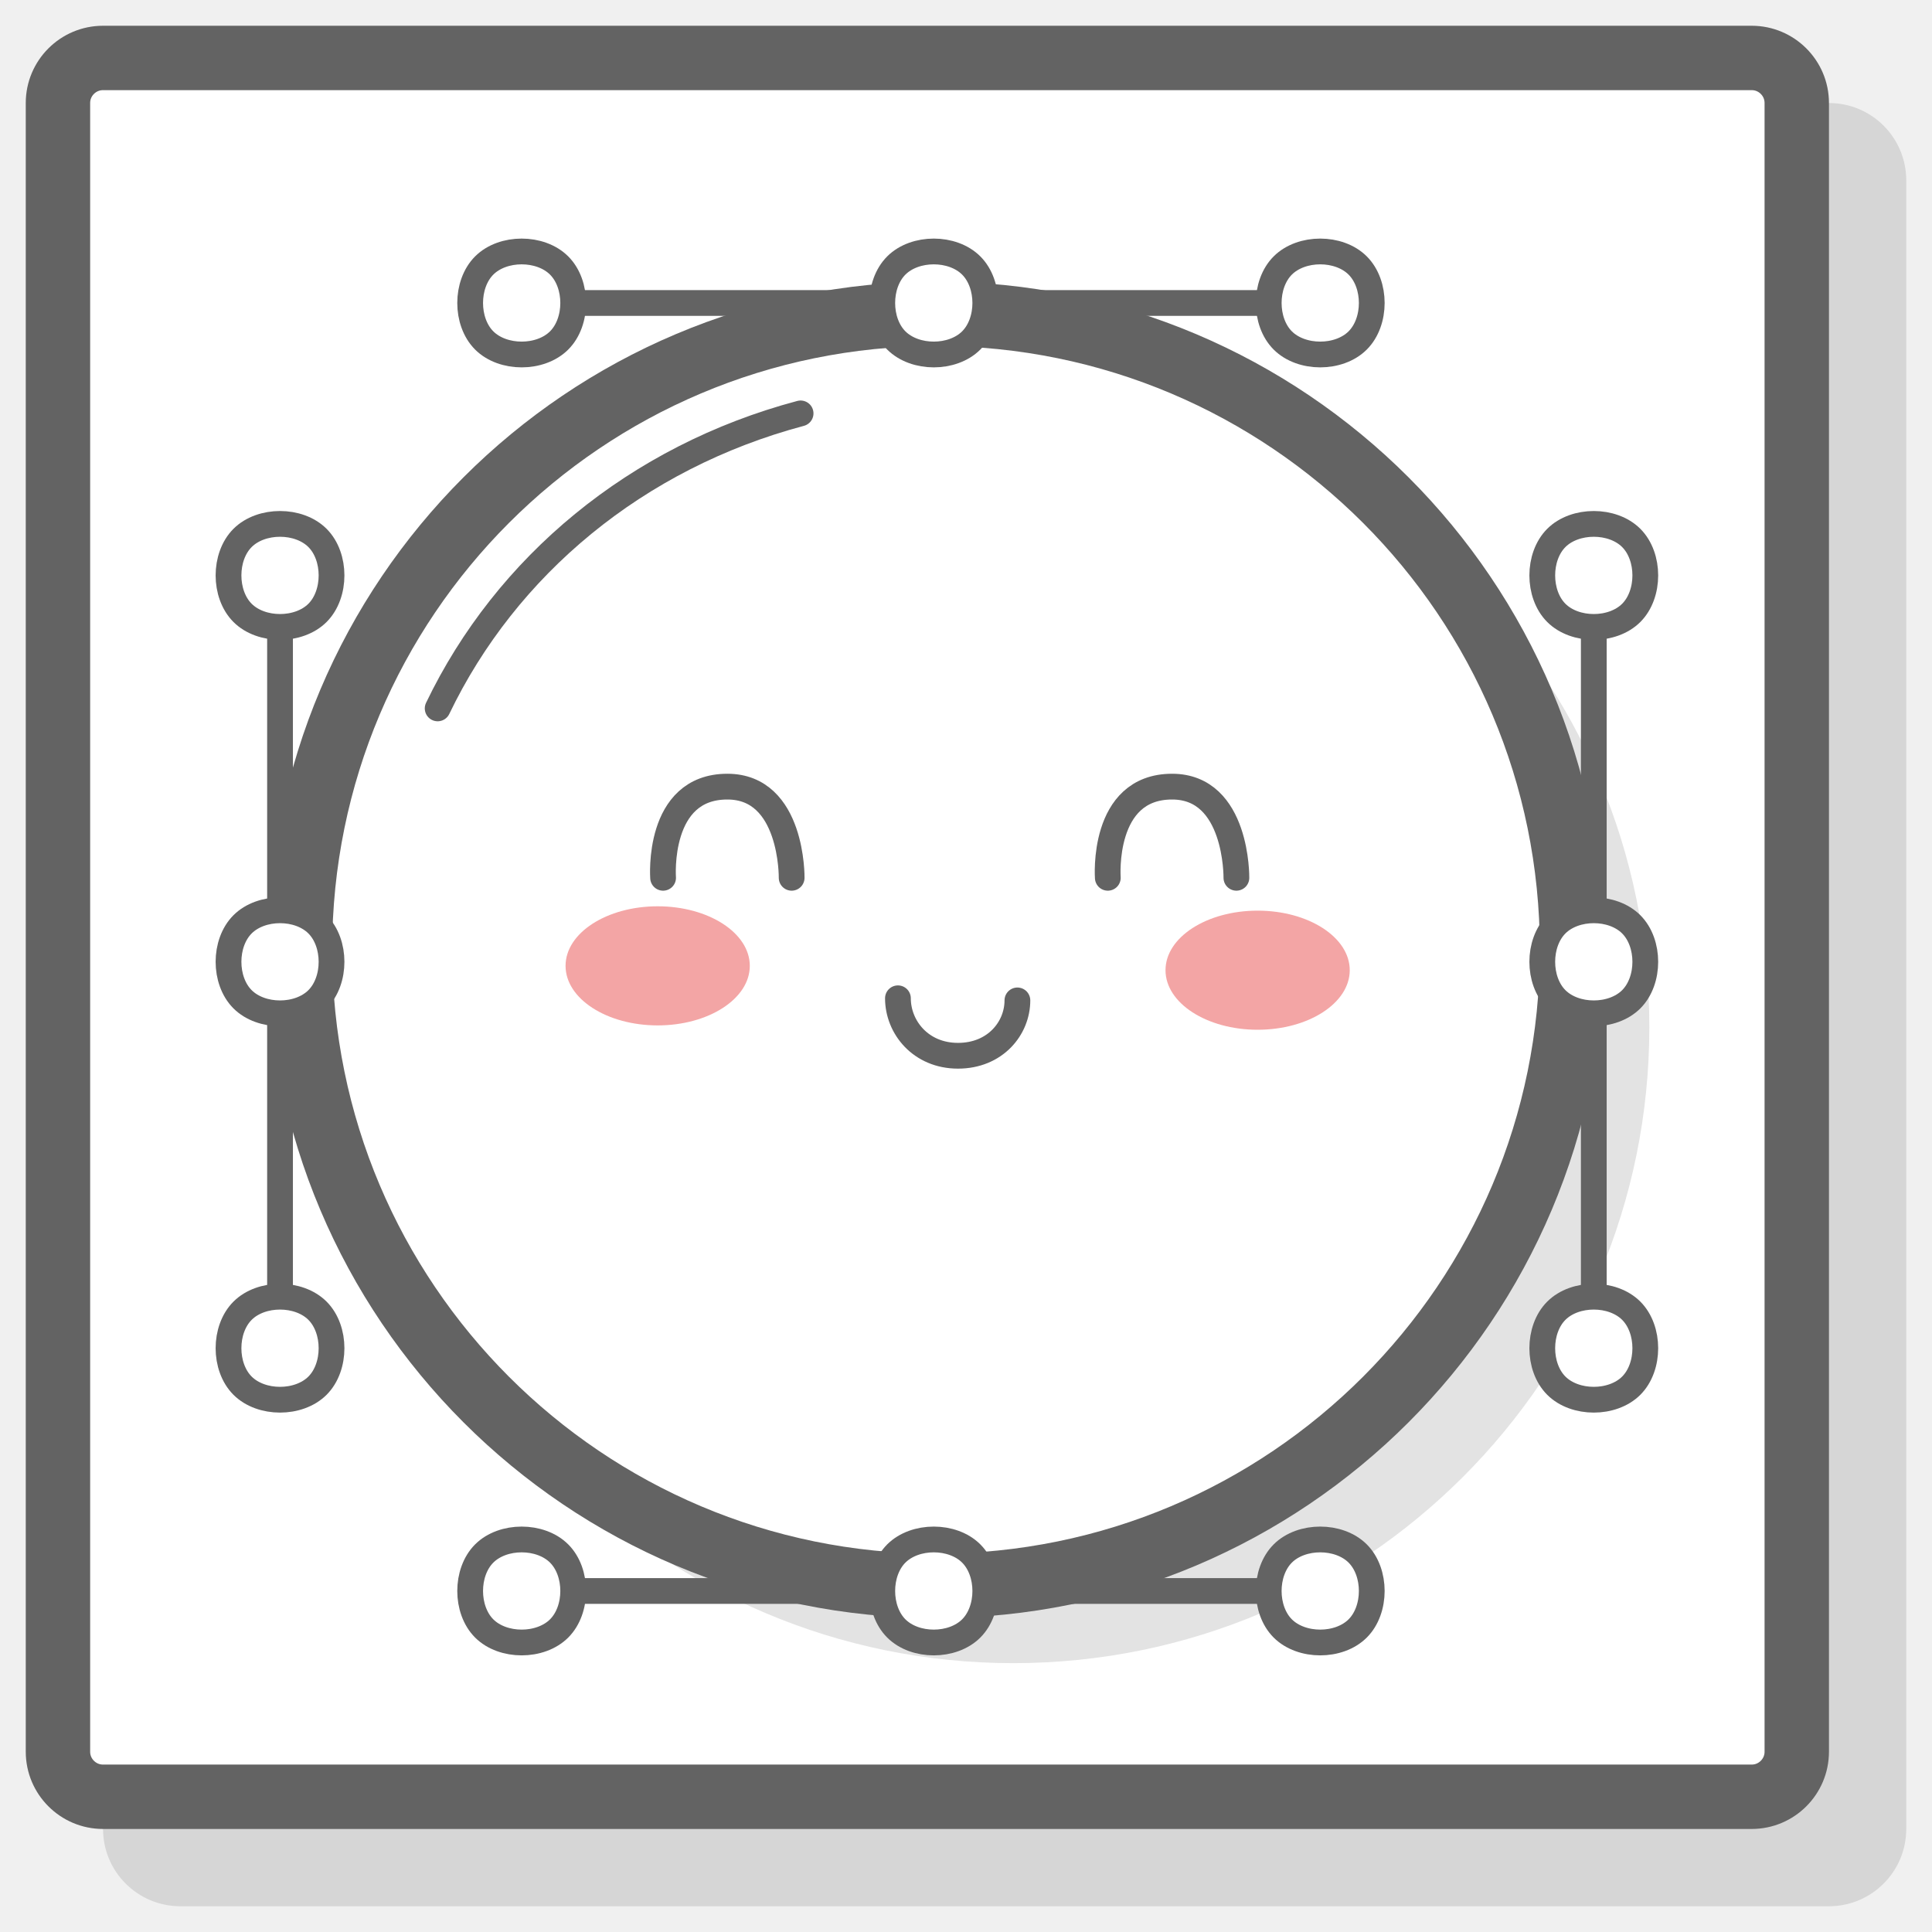
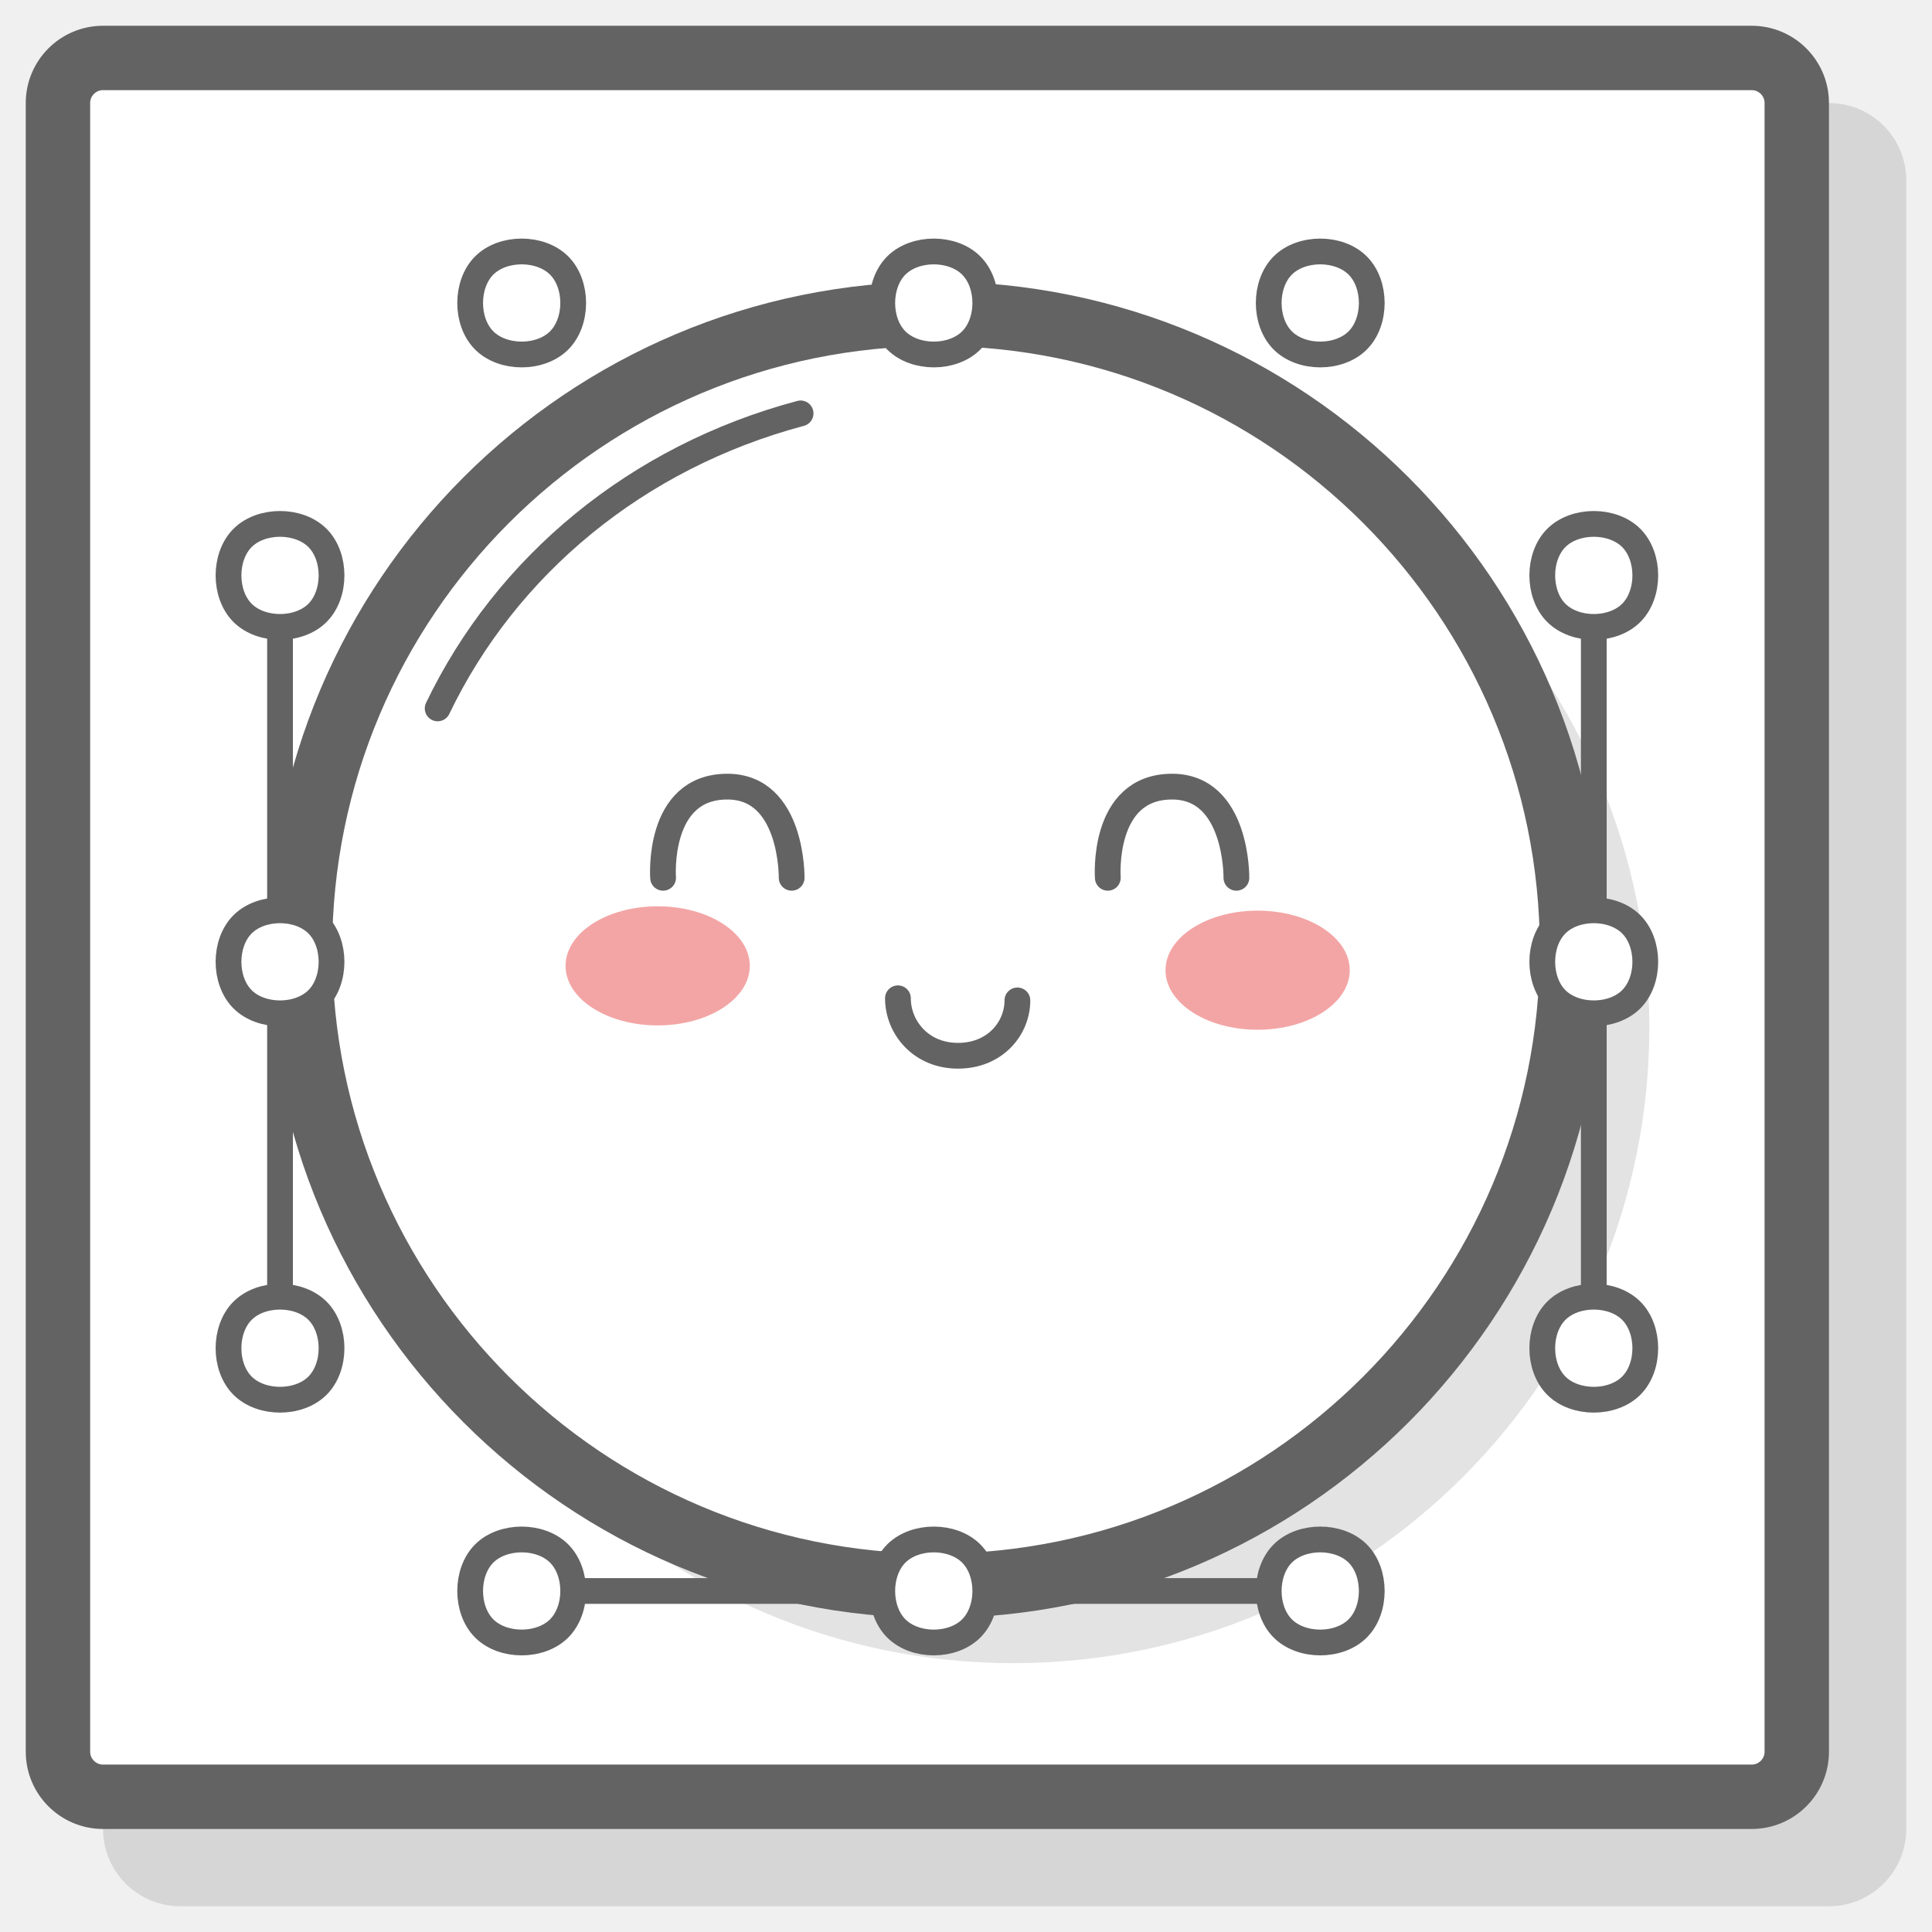
<svg xmlns="http://www.w3.org/2000/svg" xmlns:xlink="http://www.w3.org/1999/xlink" width="75px" height="75px" viewBox="0 0 75 75" version="1.1">
  <defs>
    <rect id="path-1" x="0" y="0" width="70" height="70" rx="3" />
    <mask id="mask-2" maskContentUnits="userSpaceOnUse" maskUnits="objectBoundingBox" x="0" y="0" width="70" height="70" fill="white">
      <use xlink:href="#path-1" />
    </mask>
  </defs>
  <g id="Page-1" stroke="none" stroke-width="1" fill="none" fill-rule="evenodd">
    <g id="mochi">
      <g id="Group-15" transform="translate(1, 1)">
        <rect id="Rectangle-68-Copy-7" fill="#414141" opacity="0.149" x="3" y="3" width="70" height="70" rx="3" />
        <use id="Rectangle-68" stroke="#636363" mask="url(#mask-2)" stroke-width="5" stroke-linecap="round" stroke-linejoin="round" fill="#FFFFFF" xlink:href="#path-1" />
        <g id="Group-9" transform="translate(7, 8)">
-           <path d="M12.709,2.762 L41.709,2.762 L12.709,2.762 Z" id="Path-41" stroke="#636363" stroke-linecap="round" stroke-linejoin="round" transform="translate(27.20879, 2.761668) scale(-1, 1) translate(-27.20879, -2.761668) " />
+           <path d="M12.709,2.762 L41.70s87955,2.762 L12.709,2.762 Z" id="Path-41" stroke="#636363" stroke-linecap="round" stroke-linejoin="round" transform="translate(27.20879, 2.761668) scale(-1, 1) translate(-27.20879, -2.761668) " />
          <g id="Group-7">
            <path d="M31.336,55.563 C44.972,55.563 56.027,44.508 56.027,30.872 C56.027,17.236 44.972,6.181 31.336,6.181 C17.699,6.181 6.645,17.236 6.645,30.872 C6.645,44.508 17.699,55.563 31.336,55.563 Z" id="Oval-31-Copy-5" fill="#414141" opacity="0.149" />
            <path d="M28.336,52.563 C41.972,52.563 53.027,41.508 53.027,27.872 C53.027,14.236 41.972,3.181 28.336,3.181 C14.699,3.181 3.645,14.236 3.645,27.872 C3.645,41.508 14.699,52.563 28.336,52.563 Z" id="Oval-31" stroke="#636363" stroke-width="2.5" fill="#FFFFFF" />
            <path d="M23.079,7.048 C16.707,8.745 11.645,12.97 8.99,18.5" id="Path-21" stroke="#636363" stroke-linecap="round" stroke-linejoin="round" />
            <ellipse id="Oval-32" fill="#F3A5A5" cx="40.821" cy="28.663" rx="3.576" ry="2.312" />
            <ellipse id="Oval-32" fill="#F3A5A5" cx="17.531" cy="28.494" rx="3.576" ry="2.312" />
            <path d="M39.371,27 L68.371,27 L39.371,27 Z" id="Path-41" stroke="#636363" stroke-linecap="round" stroke-linejoin="round" transform="translate(53.87066, 27) rotate(-270) translate(-53.87066, -27) " />
            <path d="M52.416,26.883 C53.143,26.156 54.598,26.156 55.325,26.883 C56.052,27.61 56.052,29.065 55.325,29.792 C54.598,30.519 53.143,30.519 52.416,29.792 C51.689,29.065 51.689,27.61 52.416,26.883 Z" id="Rectangle-30" stroke="#636363" stroke-linecap="round" stroke-linejoin="round" fill="#FFFFFF" transform="translate(53.87066, 28.33738) rotate(-270) translate(-53.87066, -28.33738) " />
            <path d="M52.416,11.883 C53.143,11.156 54.598,11.156 55.325,11.883 C56.052,12.61 56.052,14.065 55.325,14.792 C54.598,15.519 53.143,15.519 52.416,14.792 C51.689,14.065 51.689,12.61 52.416,11.883 Z" id="Rectangle-30" stroke="#636363" stroke-linecap="round" stroke-linejoin="round" fill="#FFFFFF" transform="translate(53.87066, 13.33738) rotate(-270) translate(-53.87066, -13.33738) " />
            <path d="M52.416,41.883 C53.143,41.156 54.598,41.156 55.325,41.883 C56.052,42.61 56.052,44.065 55.325,44.792 C54.598,45.519 53.143,45.519 52.416,44.792 C51.689,44.065 51.689,42.61 52.416,41.883 Z" id="Rectangle-30" stroke="#636363" stroke-linecap="round" stroke-linejoin="round" fill="#FFFFFF" transform="translate(53.87066, 43.33738) rotate(-270) translate(-53.87066, -43.33738) " />
            <path d="M-11.629,27 L17.371,27 L-11.629,27 Z" id="Path-41" stroke="#636363" stroke-linecap="round" stroke-linejoin="round" transform="translate(2.870657, 27) rotate(-270) translate(-2.870657, -27) " />
            <path d="M1.416,26.883 C2.143,26.156 3.598,26.156 4.325,26.883 C5.052,27.61 5.052,29.065 4.325,29.792 C3.598,30.519 2.143,30.519 1.416,29.792 C0.689,29.065 0.689,27.61 1.416,26.883 Z" id="Rectangle-30" stroke="#636363" stroke-linecap="round" stroke-linejoin="round" fill="#FFFFFF" transform="translate(2.870657, 28.33738) rotate(-270) translate(-2.870657, -28.33738) " />
            <path d="M1.416,11.883 C2.143,11.156 3.598,11.156 4.325,11.883 C5.052,12.61 5.052,14.065 4.325,14.792 C3.598,15.519 2.143,15.519 1.416,14.792 C0.689,14.065 0.689,12.61 1.416,11.883 Z" id="Rectangle-30" stroke="#636363" stroke-linecap="round" stroke-linejoin="round" fill="#FFFFFF" transform="translate(2.870657, 13.33738) rotate(-270) translate(-2.870657, -13.33738) " />
            <path d="M1.416,41.883 C2.143,41.156 3.598,41.156 4.325,41.883 C5.052,42.61 5.052,44.065 4.325,44.792 C3.598,45.519 2.143,45.519 1.416,44.792 C0.689,44.065 0.689,42.61 1.416,41.883 Z" id="Rectangle-30" stroke="#636363" stroke-linecap="round" stroke-linejoin="round" fill="#FFFFFF" transform="translate(2.870657, 43.33738) rotate(-270) translate(-2.870657, -43.33738) " />
            <path d="M12.709,52.762 L41.709,52.762 L12.709,52.762 Z" id="Path-41" stroke="#636363" stroke-linecap="round" stroke-linejoin="round" transform="translate(27.20879, 52.76167) scale(-1, 1) translate(-27.20879, -52.76167) " />
            <path d="M26.795,51.307 C27.522,50.58 28.976,50.58 29.704,51.307 C30.431,52.034 30.431,53.489 29.704,54.216 C28.976,54.943 27.522,54.943 26.795,54.216 C26.067,53.489 26.067,52.034 26.795,51.307 Z" id="Rectangle-30" stroke="#636363" stroke-linecap="round" stroke-linejoin="round" fill="#FFFFFF" transform="translate(28.24918, 52.76167) scale(-1, 1) translate(-28.24918, -52.76167) " />
            <path d="M41.797,51.307 C42.524,50.58 43.979,50.58 44.706,51.307 C45.433,52.034 45.433,53.489 44.706,54.216 C43.979,54.943 42.524,54.943 41.797,54.216 C41.069,53.489 41.069,52.034 41.797,51.307 Z" id="Rectangle-30" stroke="#636363" stroke-linecap="round" stroke-linejoin="round" fill="#FFFFFF" transform="translate(43.25129, 52.76167) scale(-1, 1) translate(-43.25129, -52.76167) " />
            <path d="M10.797,51.307 C11.524,50.58 12.979,50.58 13.706,51.307 C14.433,52.034 14.433,53.489 13.706,54.216 C12.979,54.943 11.524,54.943 10.797,54.216 C10.069,53.489 10.069,52.034 10.797,51.307 Z" id="Rectangle-30" stroke="#636363" stroke-linecap="round" stroke-linejoin="round" fill="#FFFFFF" transform="translate(12.2513, 52.76167) scale(-1, 1) translate(-12.2513, -52.76167) " />
            <path d="M26.795,1.307 C27.522,0.58 28.976,0.58 29.704,1.307 C30.431,2.034 30.431,3.489 29.704,4.216 C28.976,4.943 27.522,4.943 26.795,4.216 C26.067,3.489 26.067,2.034 26.795,1.307 Z" id="Rectangle-30" stroke="#636363" stroke-linecap="round" stroke-linejoin="round" fill="#FFFFFF" transform="translate(28.24918, 2.761668) scale(-1, 1) translate(-28.24918, -2.761668) " />
            <path d="M41.797,1.307 C42.524,0.58 43.979,0.58 44.706,1.307 C45.433,2.034 45.433,3.489 44.706,4.216 C43.979,4.943 42.524,4.943 41.797,4.216 C41.069,3.489 41.069,2.034 41.797,1.307 Z" id="Rectangle-30" stroke="#636363" stroke-linecap="round" stroke-linejoin="round" fill="#FFFFFF" transform="translate(43.25129, 2.761668) scale(-1, 1) translate(-43.25129, -2.761668) " />
            <path d="M10.797,1.307 C11.524,0.58 12.979,0.58 13.706,1.307 C14.433,2.034 14.433,3.489 13.706,4.216 C12.979,4.943 11.524,4.943 10.797,4.216 C10.069,3.489 10.069,2.034 10.797,1.307 Z" id="Rectangle-30" stroke="#636363" stroke-linecap="round" stroke-linejoin="round" fill="#FFFFFF" transform="translate(12.2513, 2.761668) scale(-1, 1) translate(-12.2513, -2.761668) " />
            <path d="M26.857,31.903 C26.857,30.824 27.715,29.754 29.164,29.754 C30.613,29.754 31.495,30.865 31.495,31.985" id="Path-185-Copy" stroke="#636363" stroke-linecap="round" stroke-linejoin="round" transform="translate(29.17626, 30.86917) rotate(-180) translate(-29.17626, -30.86917) " />
            <path d="M17.741,25.076 C17.741,25.076 17.48,21.537 20.236,21.537 C22.781,21.537 22.732,25.076 22.732,25.076" id="Path-71-Copy-2" stroke="#636363" stroke-linecap="round" stroke-linejoin="round" />
            <path d="M35.005,25.076 C35.005,25.076 34.745,21.537 37.501,21.537 C40.045,21.537 39.997,25.076 39.997,25.076" id="Path-71-Copy" stroke="#636363" stroke-linecap="round" stroke-linejoin="round" />
          </g>
        </g>
      </g>
    </g>
  </g>
</svg>
